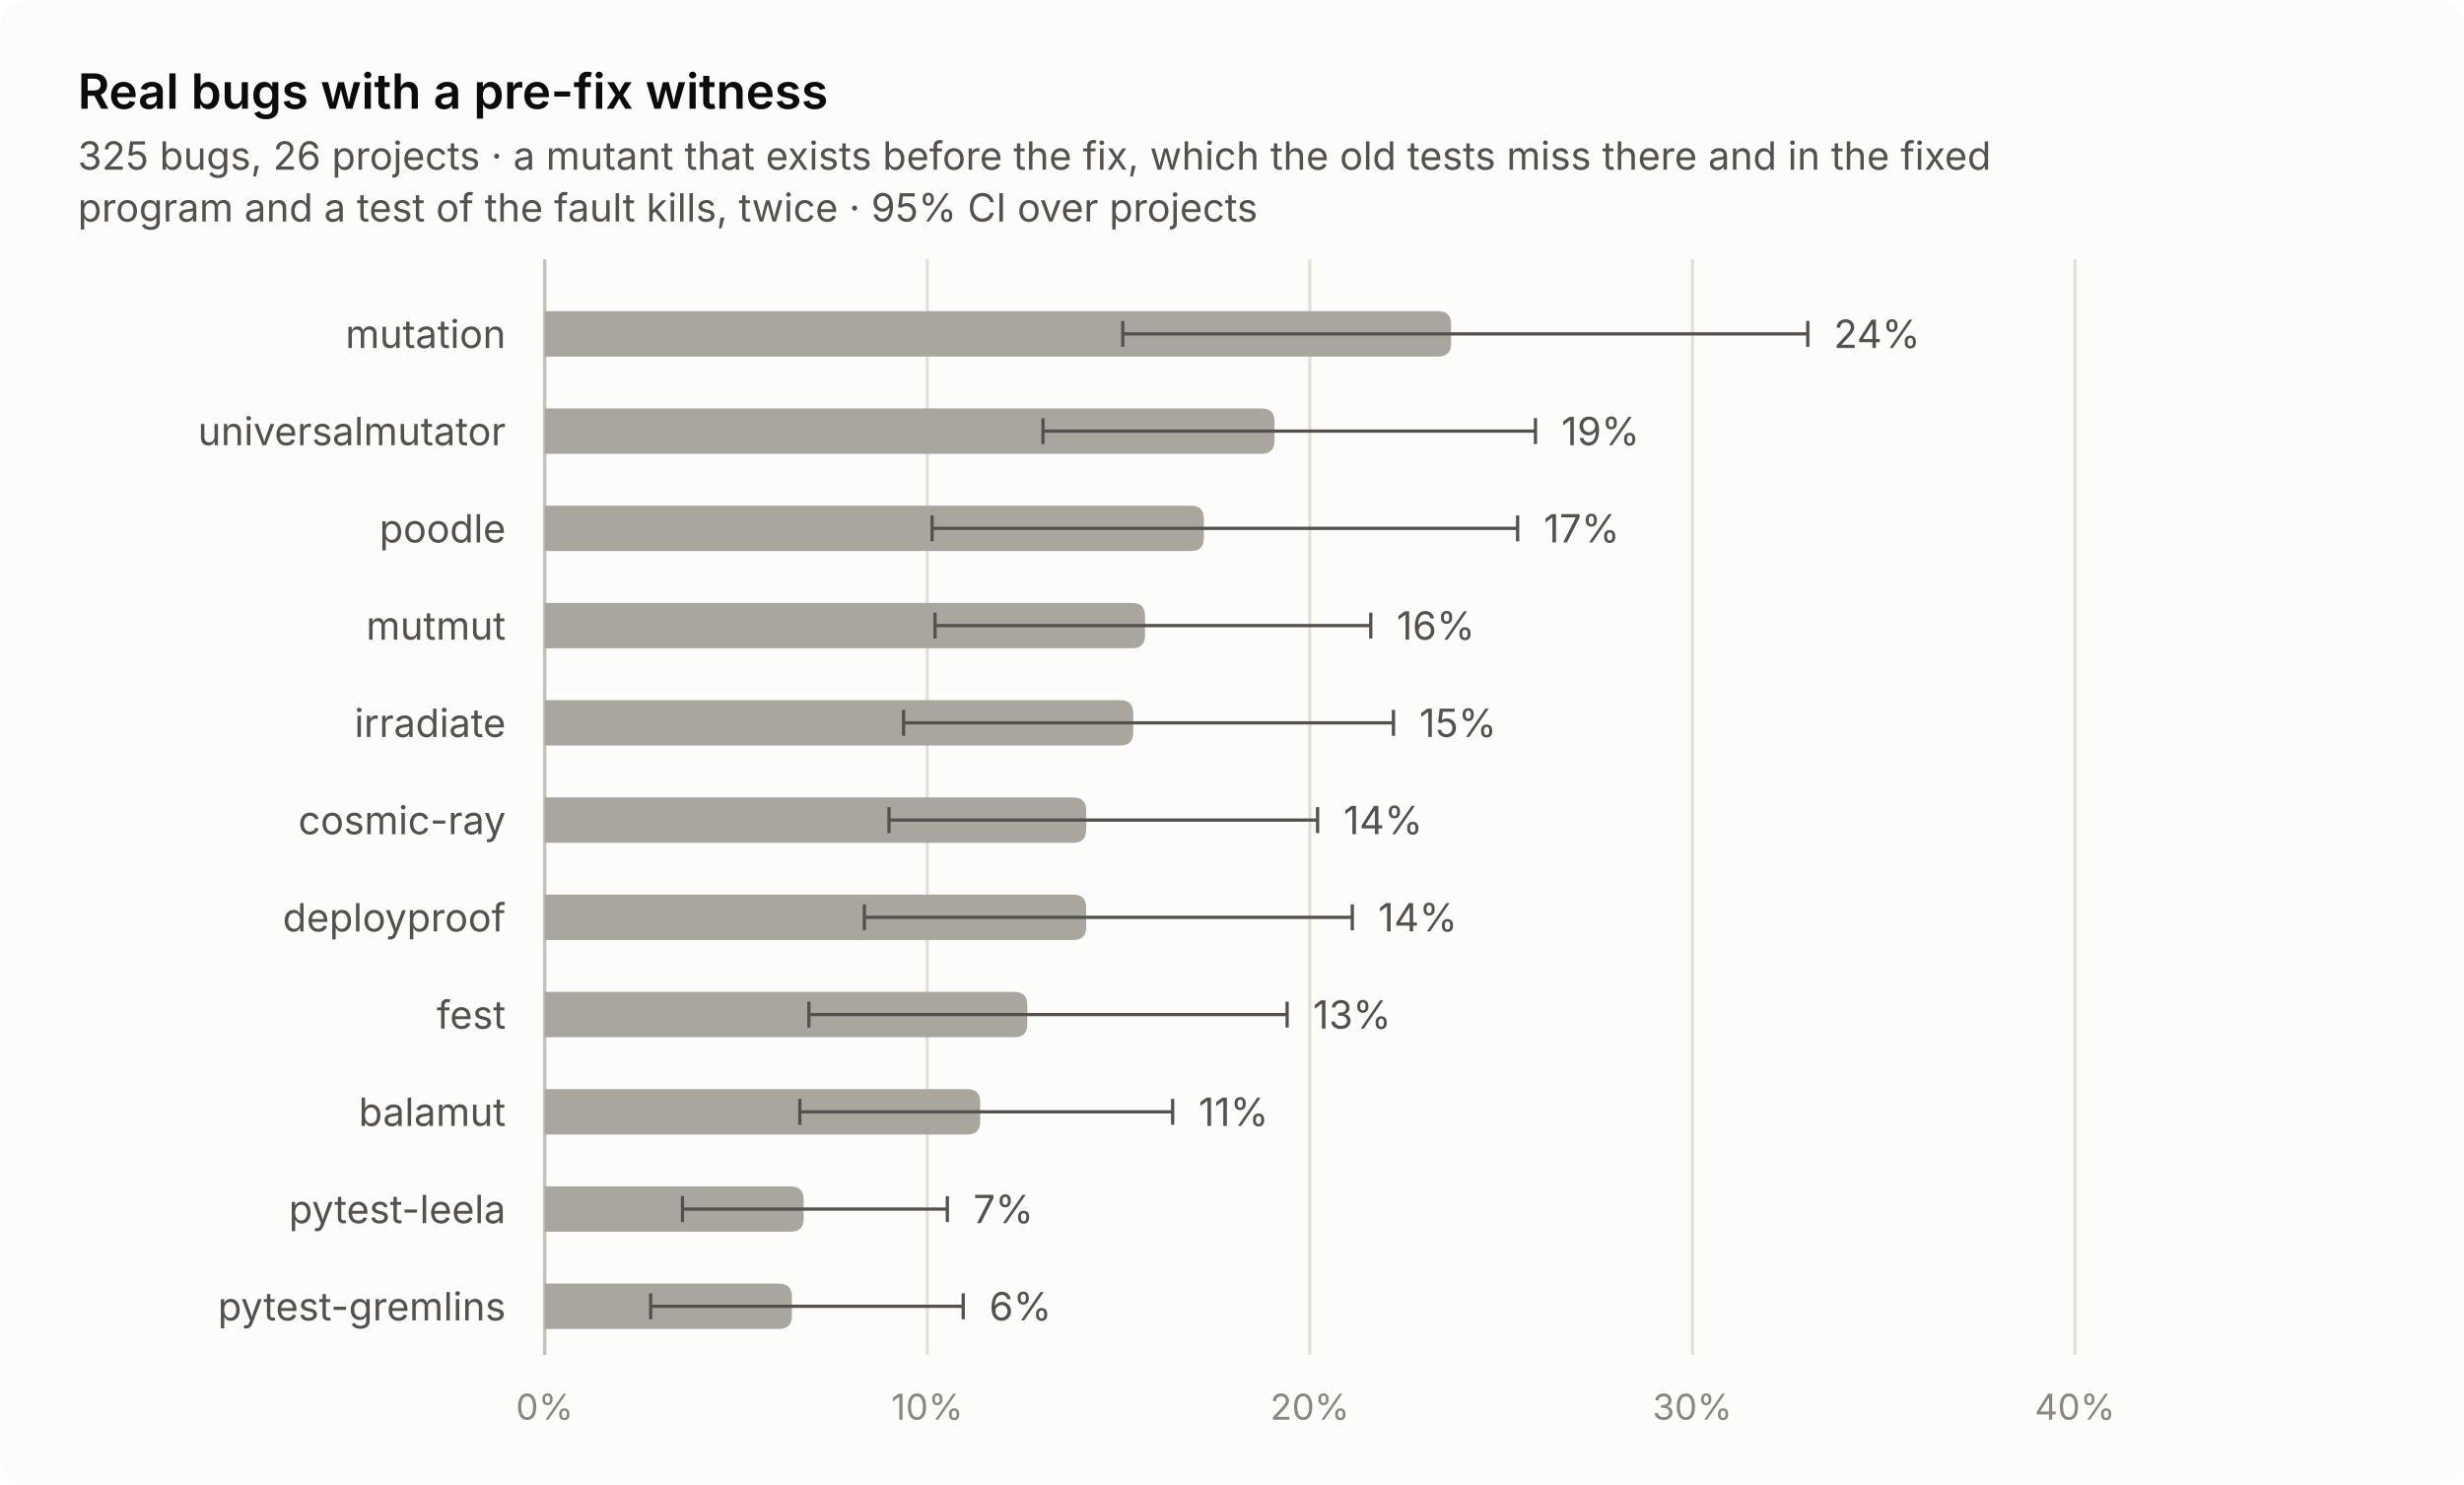
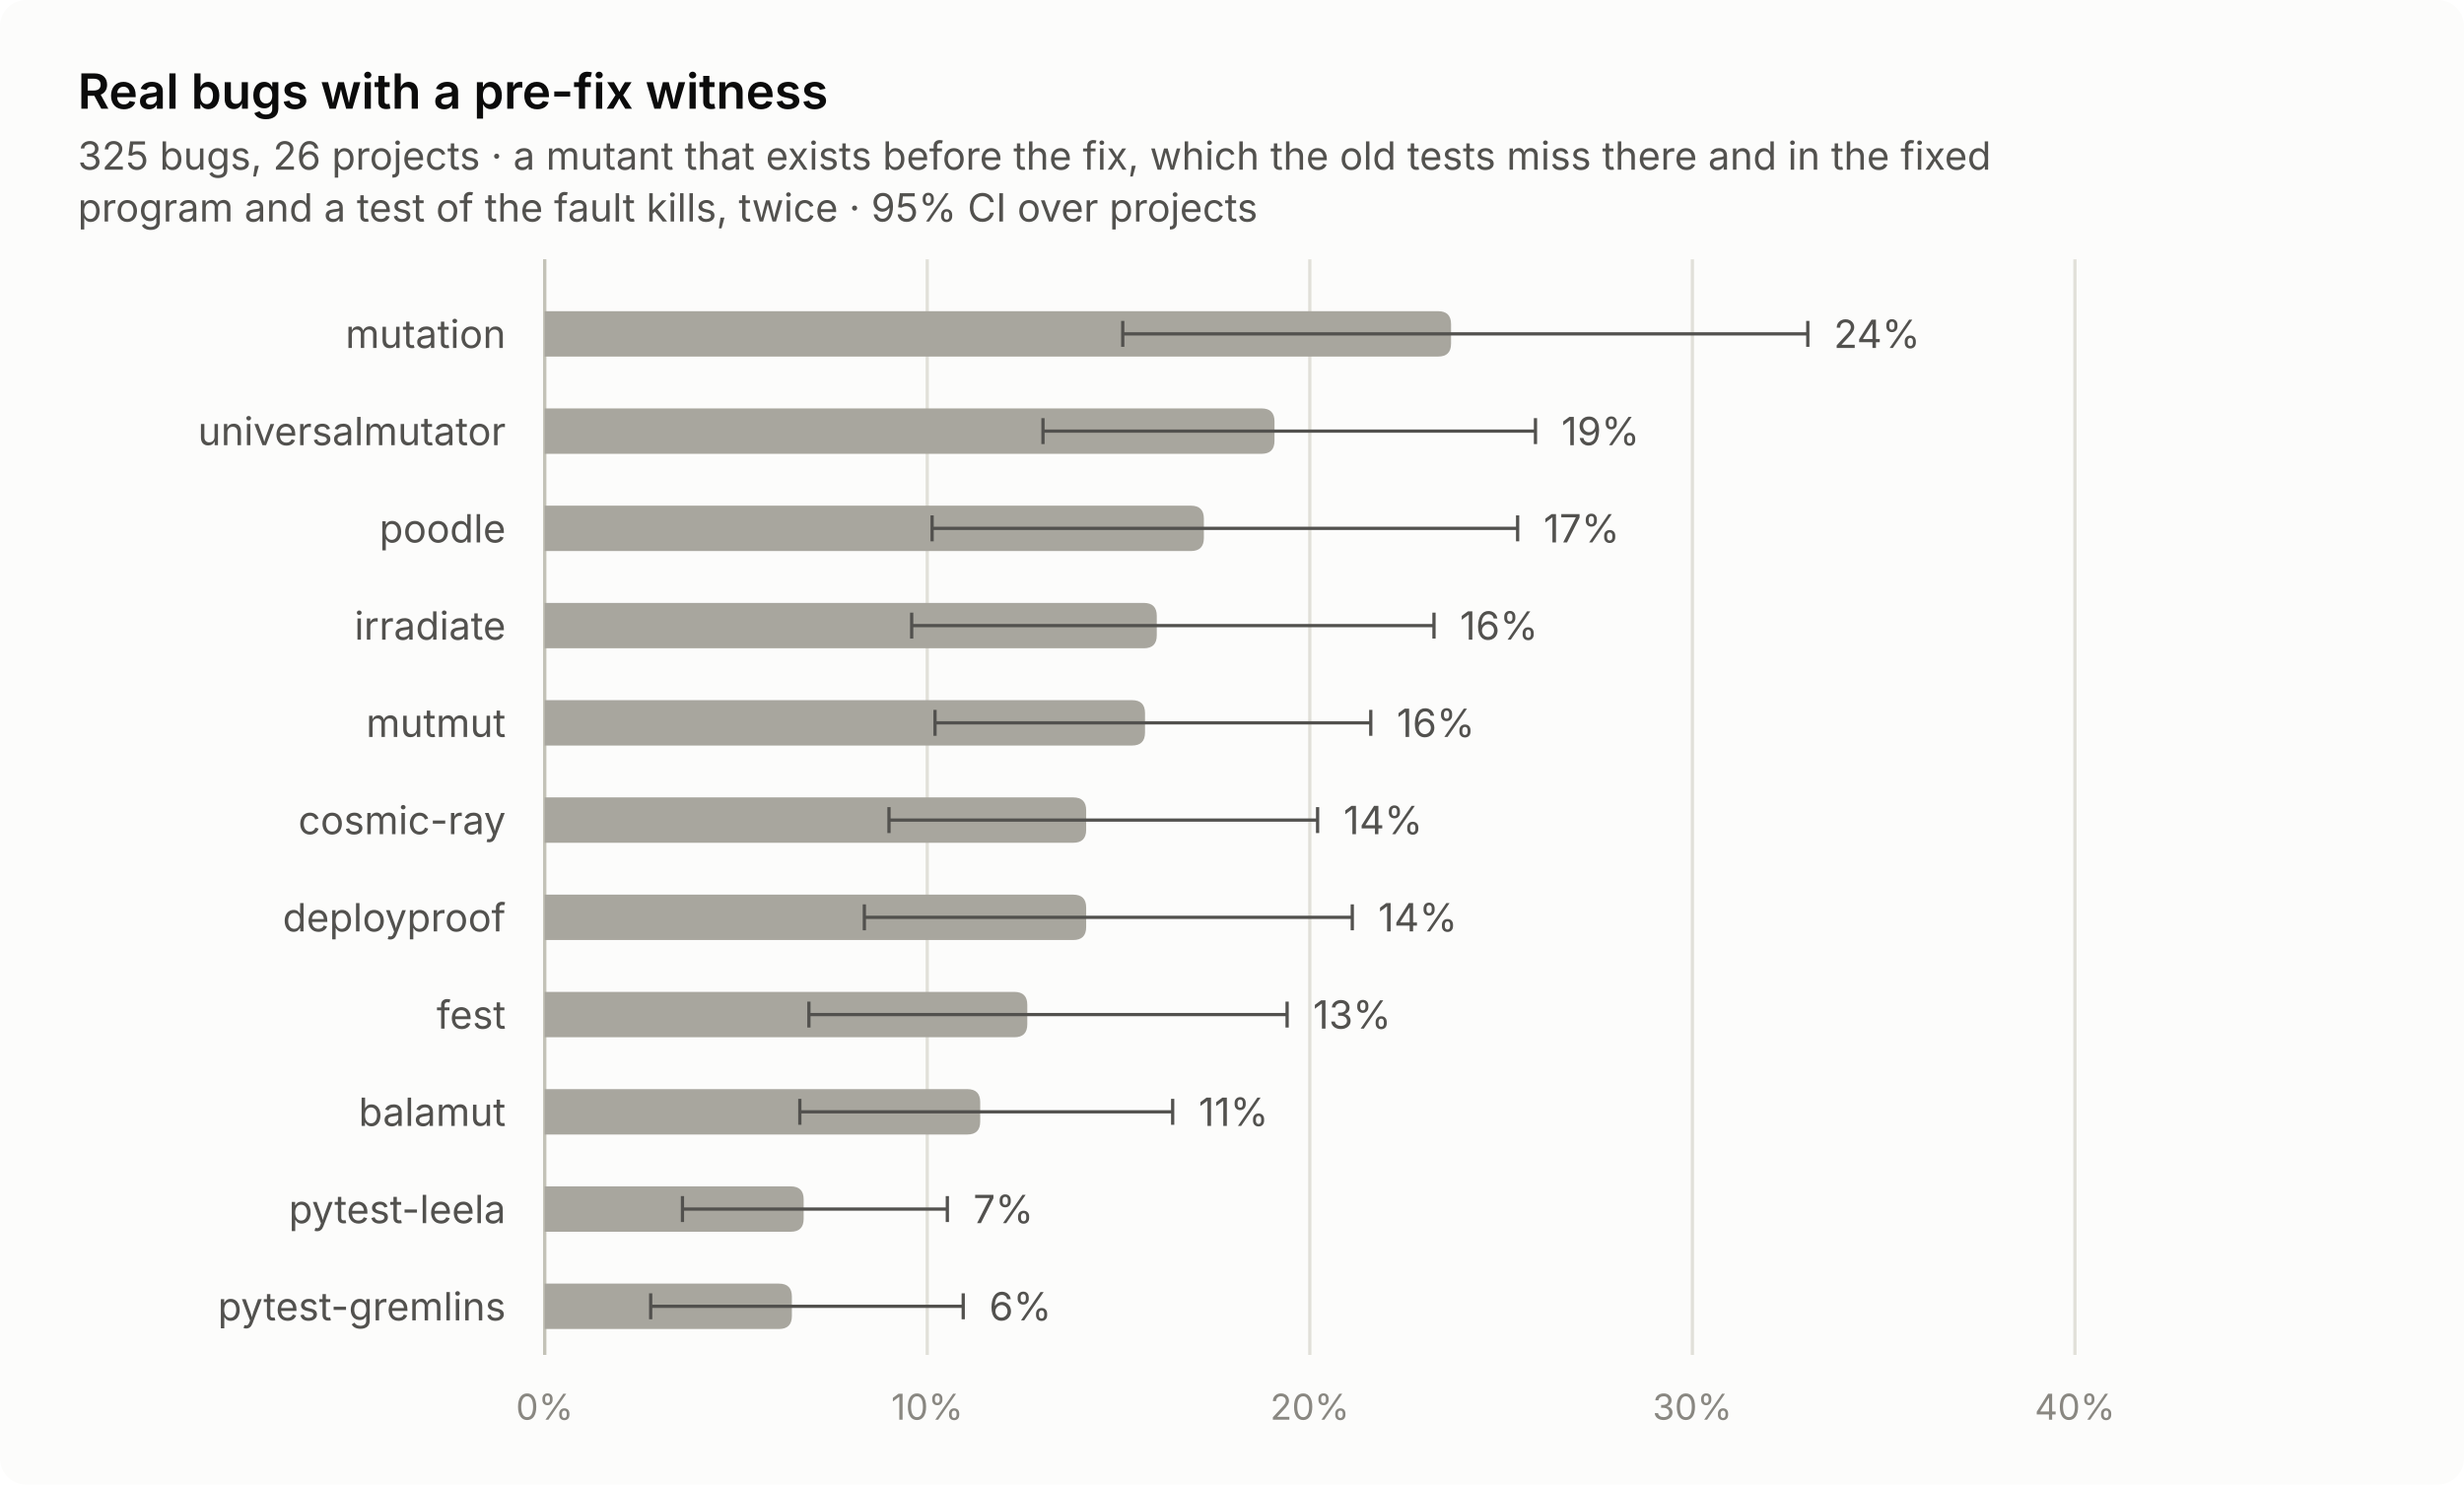
<svg xmlns="http://www.w3.org/2000/svg" width="760" height="458" viewBox="0 0 760 458" font-family="system-ui, -apple-system, &quot;Segoe UI&quot;, sans-serif" role="img" aria-label="Real bugs with a pre-fix witness">
  <rect width="760" height="458" fill="#fcfcfb" rx="8" />
  <text x="24.0" y="28.0" fill="#0b0b0b" font-size="15" font-weight="600" text-anchor="start" dominant-baseline="middle">Real bugs with a pre-fix witness</text>
  <text x="24.0" y="48.0" fill="#52514e" font-size="12" font-weight="400" text-anchor="start" dominant-baseline="middle">325 bugs, 26 projects · a mutant that exists before the fix, which the old tests miss there and in the fixed</text>
  <text x="24.0" y="64.0" fill="#52514e" font-size="12" font-weight="400" text-anchor="start" dominant-baseline="middle">program and a test of the fault kills, twice · 95% CI over projects</text>
  <g transform="translate(0,16)">
    <line x1="168.0" y1="64" x2="168.0" y2="402" stroke="#e1e0d9" stroke-width="1" />
    <text x="168.0" y="418.0" fill="#898781" font-size="11" font-weight="400" text-anchor="middle" dominant-baseline="middle">0%</text>
    <line x1="286.0" y1="64" x2="286.0" y2="402" stroke="#e1e0d9" stroke-width="1" />
    <text x="286.0" y="418.0" fill="#898781" font-size="11" font-weight="400" text-anchor="middle" dominant-baseline="middle">10%</text>
    <line x1="404.0" y1="64" x2="404.0" y2="402" stroke="#e1e0d9" stroke-width="1" />
    <text x="404.0" y="418.0" fill="#898781" font-size="11" font-weight="400" text-anchor="middle" dominant-baseline="middle">20%</text>
    <line x1="522.0" y1="64" x2="522.0" y2="402" stroke="#e1e0d9" stroke-width="1" />
    <text x="522.0" y="418.0" fill="#898781" font-size="11" font-weight="400" text-anchor="middle" dominant-baseline="middle">30%</text>
    <line x1="640.0" y1="64" x2="640.0" y2="402" stroke="#e1e0d9" stroke-width="1" />
    <text x="640.0" y="418.0" fill="#898781" font-size="11" font-weight="400" text-anchor="middle" dominant-baseline="middle">40%</text>
    <line x1="168" y1="64" x2="168" y2="402" stroke="#c3c2b7" stroke-width="1" />
    <text x="156.0" y="87.0" fill="#52514e" font-size="12" font-weight="400" text-anchor="end" dominant-baseline="middle">mutation</text>
    <path d="M168.00,80.00 H443.57 Q447.57,80.00 447.57,84.00 V90.00 Q447.57,94.00 443.57,94.00 H168.00 Z" fill="#a8a69e" />
    <line x1="346.3" y1="87.0" x2="557.6" y2="87.0" stroke="#52514e" stroke-width="1" />
    <line x1="346.3" y1="83.0" x2="346.3" y2="91.0" stroke="#52514e" stroke-width="1" />
    <line x1="557.6" y1="83.0" x2="557.6" y2="91.0" stroke="#52514e" stroke-width="1" />
    <text x="565.6" y="87.0" fill="#52514e" font-size="12" font-weight="400" text-anchor="start" dominant-baseline="middle">24%</text>
    <text x="156.0" y="117.0" fill="#52514e" font-size="12" font-weight="400" text-anchor="end" dominant-baseline="middle">universalmutator</text>
    <path d="M168.00,110.00 H389.11 Q393.11,110.00 393.11,114.00 V120.00 Q393.11,124.00 389.11,124.00 H168.00 Z" fill="#a8a69e" />
    <line x1="321.7" y1="117.0" x2="473.6" y2="117.0" stroke="#52514e" stroke-width="1" />
    <line x1="321.7" y1="113.0" x2="321.7" y2="121.0" stroke="#52514e" stroke-width="1" />
    <line x1="473.6" y1="113.0" x2="473.6" y2="121.0" stroke="#52514e" stroke-width="1" />
    <text x="481.6" y="117.0" fill="#52514e" font-size="12" font-weight="400" text-anchor="start" dominant-baseline="middle">19%</text>
    <text x="156.0" y="147.0" fill="#52514e" font-size="12" font-weight="400" text-anchor="end" dominant-baseline="middle">poodle</text>
    <path d="M168.00,140.00 H367.32 Q371.32,140.00 371.32,144.00 V150.00 Q371.32,154.00 367.32,154.00 H168.00 Z" fill="#a8a69e" />
    <line x1="287.5" y1="147.0" x2="468.1" y2="147.0" stroke="#52514e" stroke-width="1" />
    <line x1="287.5" y1="143.0" x2="287.5" y2="151.0" stroke="#52514e" stroke-width="1" />
    <line x1="468.1" y1="143.0" x2="468.1" y2="151.0" stroke="#52514e" stroke-width="1" />
    <text x="476.1" y="147.0" fill="#52514e" font-size="12" font-weight="400" text-anchor="start" dominant-baseline="middle">17%</text>
-     <text x="156.0" y="177.0" fill="#52514e" font-size="12" font-weight="400" text-anchor="end" dominant-baseline="middle">mutmut</text>
-     <path d="M168.00,170.00 H349.17 Q353.17,170.00 353.17,174.00 V180.00 Q353.17,184.00 349.17,184.00 H168.00 Z" fill="#a8a69e" />
-     <line x1="288.4" y1="177.0" x2="422.8" y2="177.0" stroke="#52514e" stroke-width="1" />
-     <line x1="288.4" y1="173.0" x2="288.4" y2="181.0" stroke="#52514e" stroke-width="1" />
-     <line x1="422.8" y1="173.0" x2="422.8" y2="181.0" stroke="#52514e" stroke-width="1" />
-     <text x="430.8" y="177.0" fill="#52514e" font-size="12" font-weight="400" text-anchor="start" dominant-baseline="middle">16%</text>
-     <text x="156.0" y="207.0" fill="#52514e" font-size="12" font-weight="400" text-anchor="end" dominant-baseline="middle">irradiate</text>
-     <path d="M168.00,200.00 H345.54 Q349.54,200.00 349.54,204.00 V210.00 Q349.54,214.00 345.54,214.00 H168.00 Z" fill="#a8a69e" />
-     <line x1="278.7" y1="207.0" x2="429.8" y2="207.0" stroke="#52514e" stroke-width="1" />
-     <line x1="278.7" y1="203.0" x2="278.7" y2="211.0" stroke="#52514e" stroke-width="1" />
-     <line x1="429.8" y1="203.0" x2="429.8" y2="211.0" stroke="#52514e" stroke-width="1" />
-     <text x="437.8" y="207.0" fill="#52514e" font-size="12" font-weight="400" text-anchor="start" dominant-baseline="middle">15%</text>
+     <text x="156.0" y="177.0" fill="#52514e" font-size="12" font-weight="400" text-anchor="end" dominant-baseline="middle">irradiate</text>
+     <path d="M168.00,170.00 H352.80 Q356.80,170.00 356.80,174.00 V180.00 Q356.80,184.00 352.80,184.00 H168.00 Z" fill="#a8a69e" />
+     <line x1="281.2" y1="177.0" x2="442.3" y2="177.0" stroke="#52514e" stroke-width="1" />
+     <line x1="281.2" y1="173.0" x2="281.2" y2="181.0" stroke="#52514e" stroke-width="1" />
+     <line x1="442.3" y1="173.0" x2="442.3" y2="181.0" stroke="#52514e" stroke-width="1" />
+     <text x="450.3" y="177.0" fill="#52514e" font-size="12" font-weight="400" text-anchor="start" dominant-baseline="middle">16%</text>
+     <text x="156.0" y="207.0" fill="#52514e" font-size="12" font-weight="400" text-anchor="end" dominant-baseline="middle">mutmut</text>
+     <path d="M168.00,200.00 H349.17 Q353.17,200.00 353.17,204.00 V210.00 Q353.17,214.00 349.17,214.00 H168.00 Z" fill="#a8a69e" />
+     <line x1="288.4" y1="207.0" x2="422.8" y2="207.0" stroke="#52514e" stroke-width="1" />
+     <line x1="288.4" y1="203.0" x2="288.4" y2="211.0" stroke="#52514e" stroke-width="1" />
+     <line x1="422.8" y1="203.0" x2="422.8" y2="211.0" stroke="#52514e" stroke-width="1" />
+     <text x="430.8" y="207.0" fill="#52514e" font-size="12" font-weight="400" text-anchor="start" dominant-baseline="middle">16%</text>
    <text x="156.0" y="237.0" fill="#52514e" font-size="12" font-weight="400" text-anchor="end" dominant-baseline="middle">cosmic-ray</text>
    <path d="M168.00,230.00 H331.02 Q335.02,230.00 335.02,234.00 V240.00 Q335.02,244.00 331.02,244.00 H168.00 Z" fill="#a8a69e" />
    <line x1="274.2" y1="237.0" x2="406.4" y2="237.0" stroke="#52514e" stroke-width="1" />
    <line x1="274.2" y1="233.0" x2="274.2" y2="241.0" stroke="#52514e" stroke-width="1" />
    <line x1="406.4" y1="233.0" x2="406.4" y2="241.0" stroke="#52514e" stroke-width="1" />
    <text x="414.4" y="237.0" fill="#52514e" font-size="12" font-weight="400" text-anchor="start" dominant-baseline="middle">14%</text>
    <text x="156.0" y="267.0" fill="#52514e" font-size="12" font-weight="400" text-anchor="end" dominant-baseline="middle">deployproof</text>
    <path d="M168.00,260.00 H331.02 Q335.02,260.00 335.02,264.00 V270.00 Q335.02,274.00 331.02,274.00 H168.00 Z" fill="#a8a69e" />
    <line x1="266.6" y1="267.0" x2="417.1" y2="267.0" stroke="#52514e" stroke-width="1" />
    <line x1="266.6" y1="263.0" x2="266.6" y2="271.0" stroke="#52514e" stroke-width="1" />
    <line x1="417.1" y1="263.0" x2="417.1" y2="271.0" stroke="#52514e" stroke-width="1" />
    <text x="425.1" y="267.0" fill="#52514e" font-size="12" font-weight="400" text-anchor="start" dominant-baseline="middle">14%</text>
    <text x="156.0" y="297.0" fill="#52514e" font-size="12" font-weight="400" text-anchor="end" dominant-baseline="middle">fest</text>
    <path d="M168.00,290.00 H312.86 Q316.86,290.00 316.86,294.00 V300.00 Q316.86,304.00 312.86,304.00 H168.00 Z" fill="#a8a69e" />
    <line x1="249.5" y1="297.0" x2="397.0" y2="297.0" stroke="#52514e" stroke-width="1" />
    <line x1="249.5" y1="293.0" x2="249.5" y2="301.0" stroke="#52514e" stroke-width="1" />
    <line x1="397.0" y1="293.0" x2="397.0" y2="301.0" stroke="#52514e" stroke-width="1" />
    <text x="405.0" y="297.0" fill="#52514e" font-size="12" font-weight="400" text-anchor="start" dominant-baseline="middle">13%</text>
    <text x="156.0" y="327.0" fill="#52514e" font-size="12" font-weight="400" text-anchor="end" dominant-baseline="middle">balamut</text>
    <path d="M168.00,320.00 H298.34 Q302.34,320.00 302.34,324.00 V330.00 Q302.34,334.00 298.34,334.00 H168.00 Z" fill="#a8a69e" />
    <line x1="246.7" y1="327.0" x2="361.7" y2="327.0" stroke="#52514e" stroke-width="1" />
    <line x1="246.7" y1="323.0" x2="246.7" y2="331.0" stroke="#52514e" stroke-width="1" />
    <line x1="361.7" y1="323.0" x2="361.7" y2="331.0" stroke="#52514e" stroke-width="1" />
    <text x="369.7" y="327.0" fill="#52514e" font-size="12" font-weight="400" text-anchor="start" dominant-baseline="middle">11%</text>
    <text x="156.0" y="357.0" fill="#52514e" font-size="12" font-weight="400" text-anchor="end" dominant-baseline="middle">pytest-leela</text>
    <path d="M168.00,350.00 H243.88 Q247.88,350.00 247.88,354.00 V360.00 Q247.88,364.00 243.88,364.00 H168.00 Z" fill="#a8a69e" />
    <line x1="210.5" y1="357.0" x2="292.2" y2="357.0" stroke="#52514e" stroke-width="1" />
    <line x1="210.5" y1="353.0" x2="210.5" y2="361.0" stroke="#52514e" stroke-width="1" />
    <line x1="292.2" y1="353.0" x2="292.2" y2="361.0" stroke="#52514e" stroke-width="1" />
    <text x="300.2" y="357.0" fill="#52514e" font-size="12" font-weight="400" text-anchor="start" dominant-baseline="middle">7%</text>
    <text x="156.0" y="387.0" fill="#52514e" font-size="12" font-weight="400" text-anchor="end" dominant-baseline="middle">pytest-gremlins</text>
    <path d="M168.00,380.00 H240.25 Q244.25,380.00 244.25,384.00 V390.00 Q244.25,394.00 240.25,394.00 H168.00 Z" fill="#a8a69e" />
    <line x1="200.7" y1="387.0" x2="297.1" y2="387.0" stroke="#52514e" stroke-width="1" />
    <line x1="200.7" y1="383.0" x2="200.7" y2="391.0" stroke="#52514e" stroke-width="1" />
    <line x1="297.1" y1="383.0" x2="297.1" y2="391.0" stroke="#52514e" stroke-width="1" />
    <text x="305.1" y="387.0" fill="#52514e" font-size="12" font-weight="400" text-anchor="start" dominant-baseline="middle">6%</text>
  </g>
</svg>
